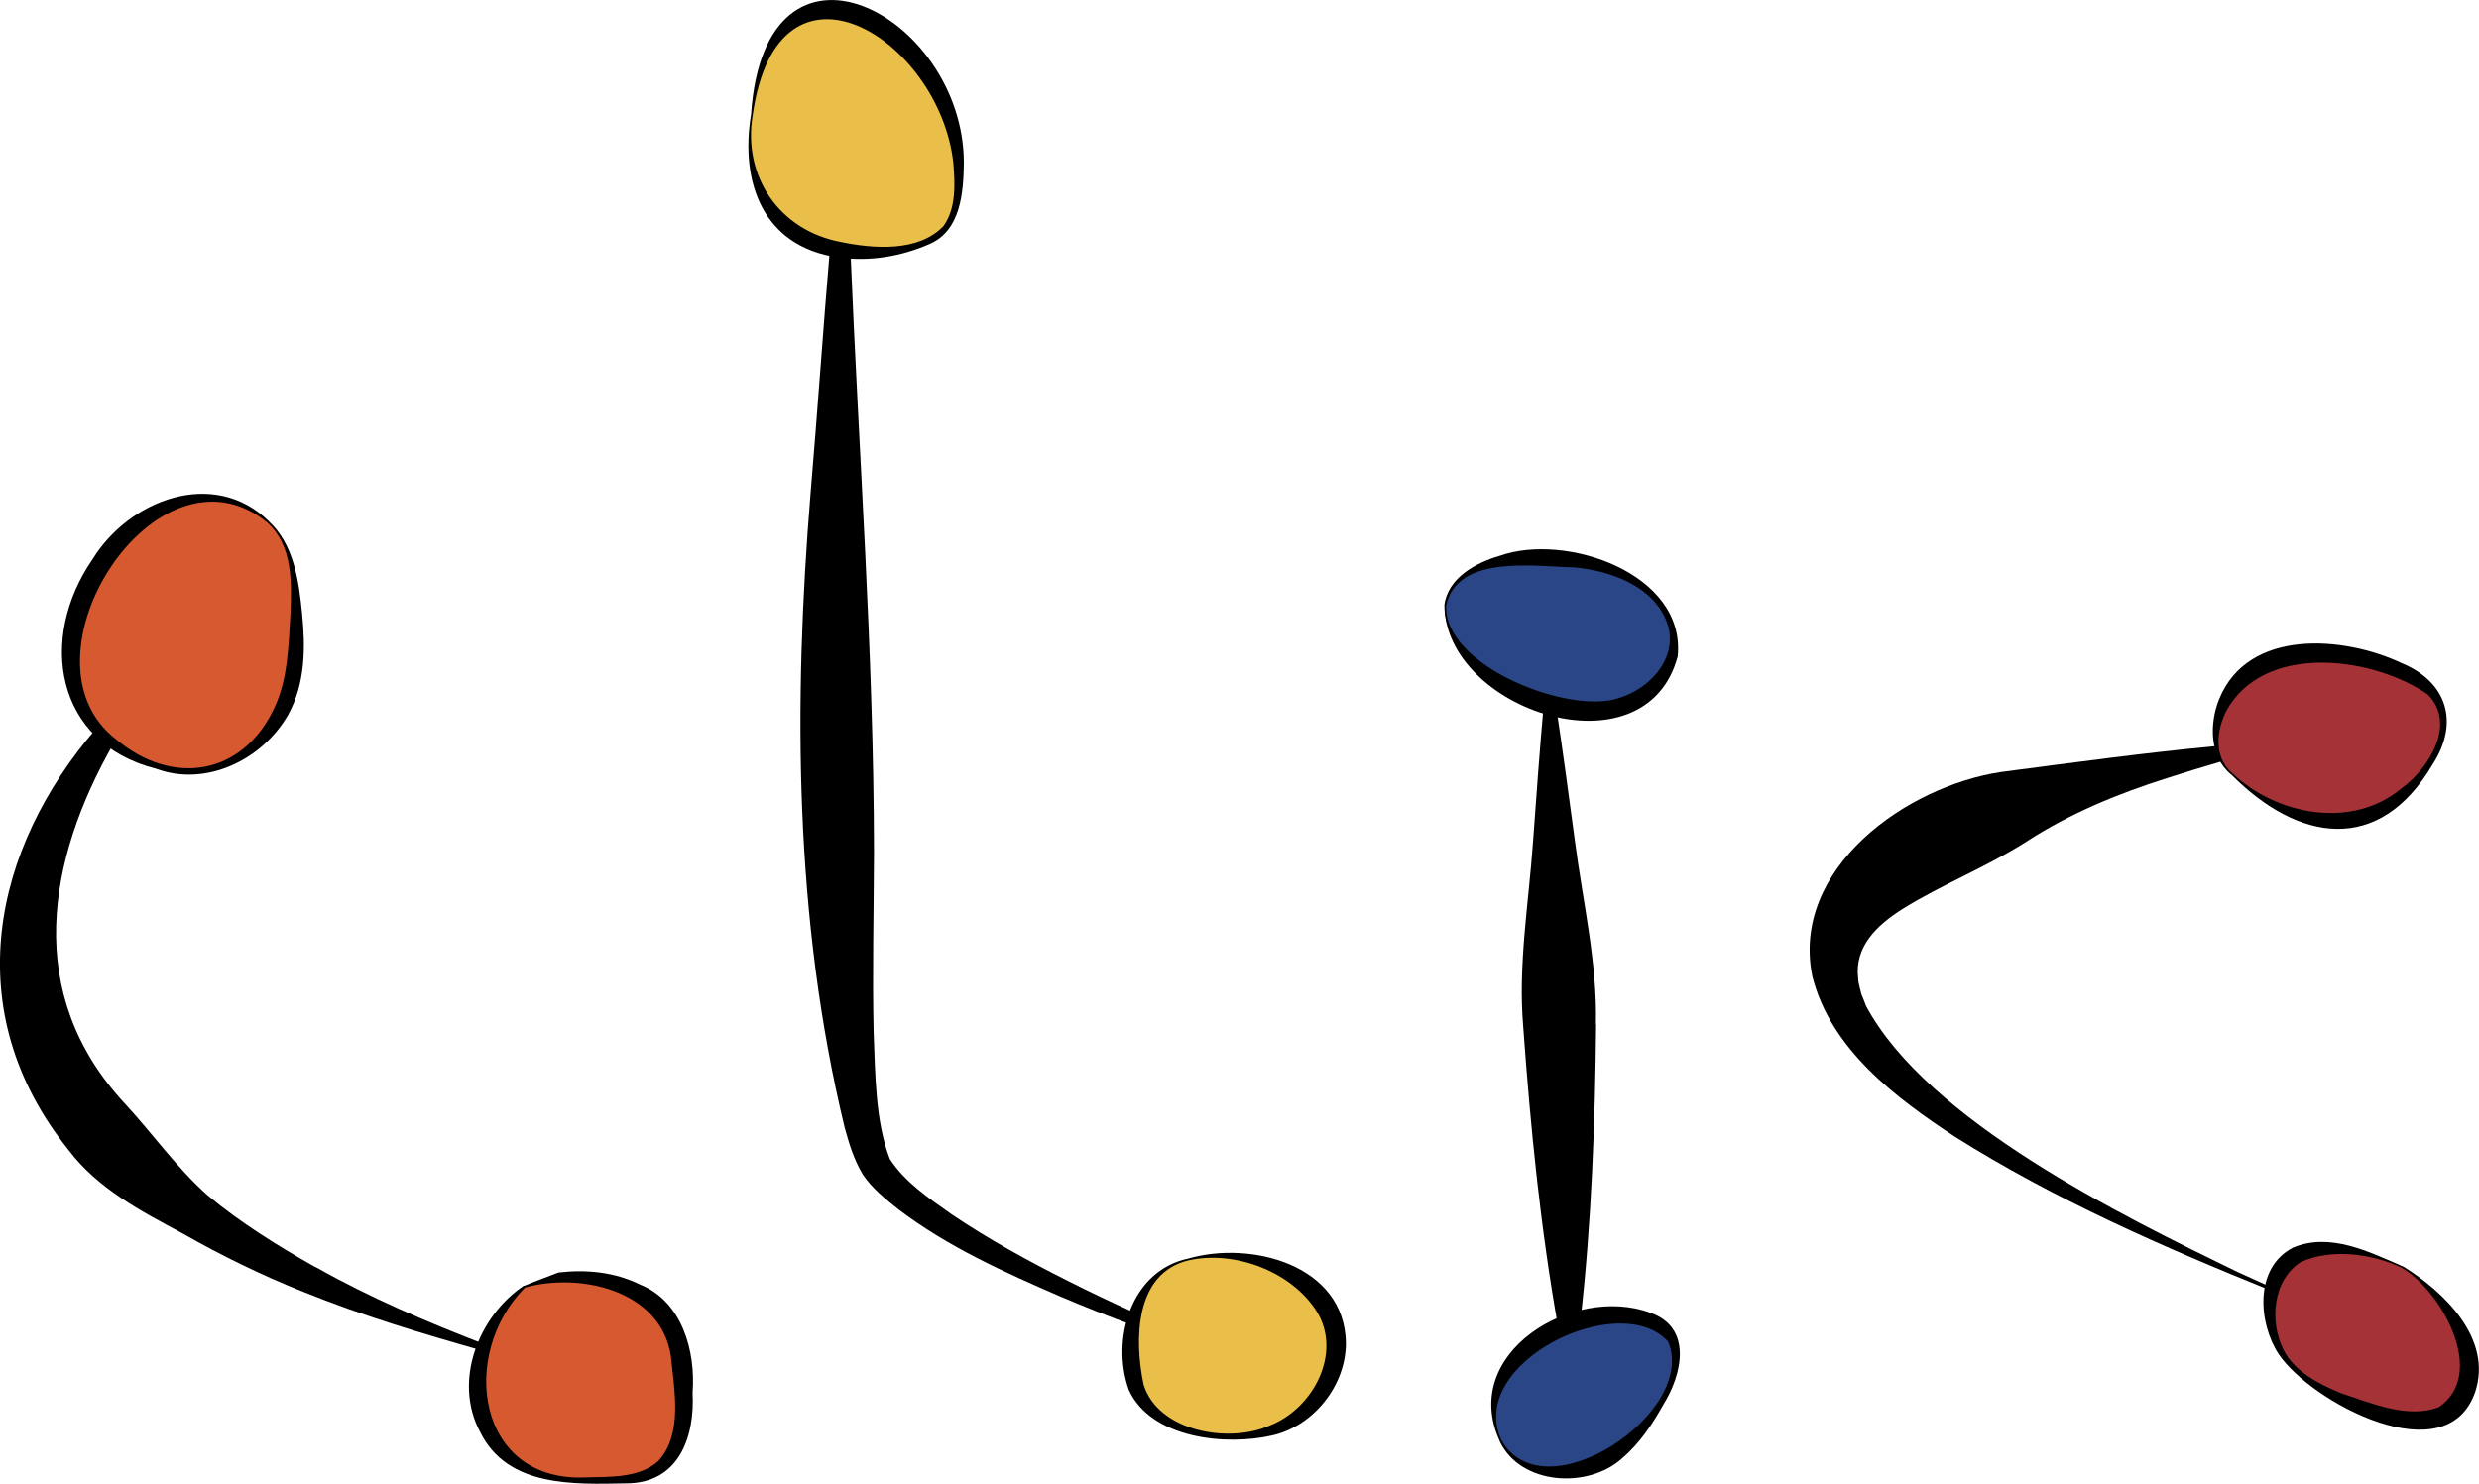
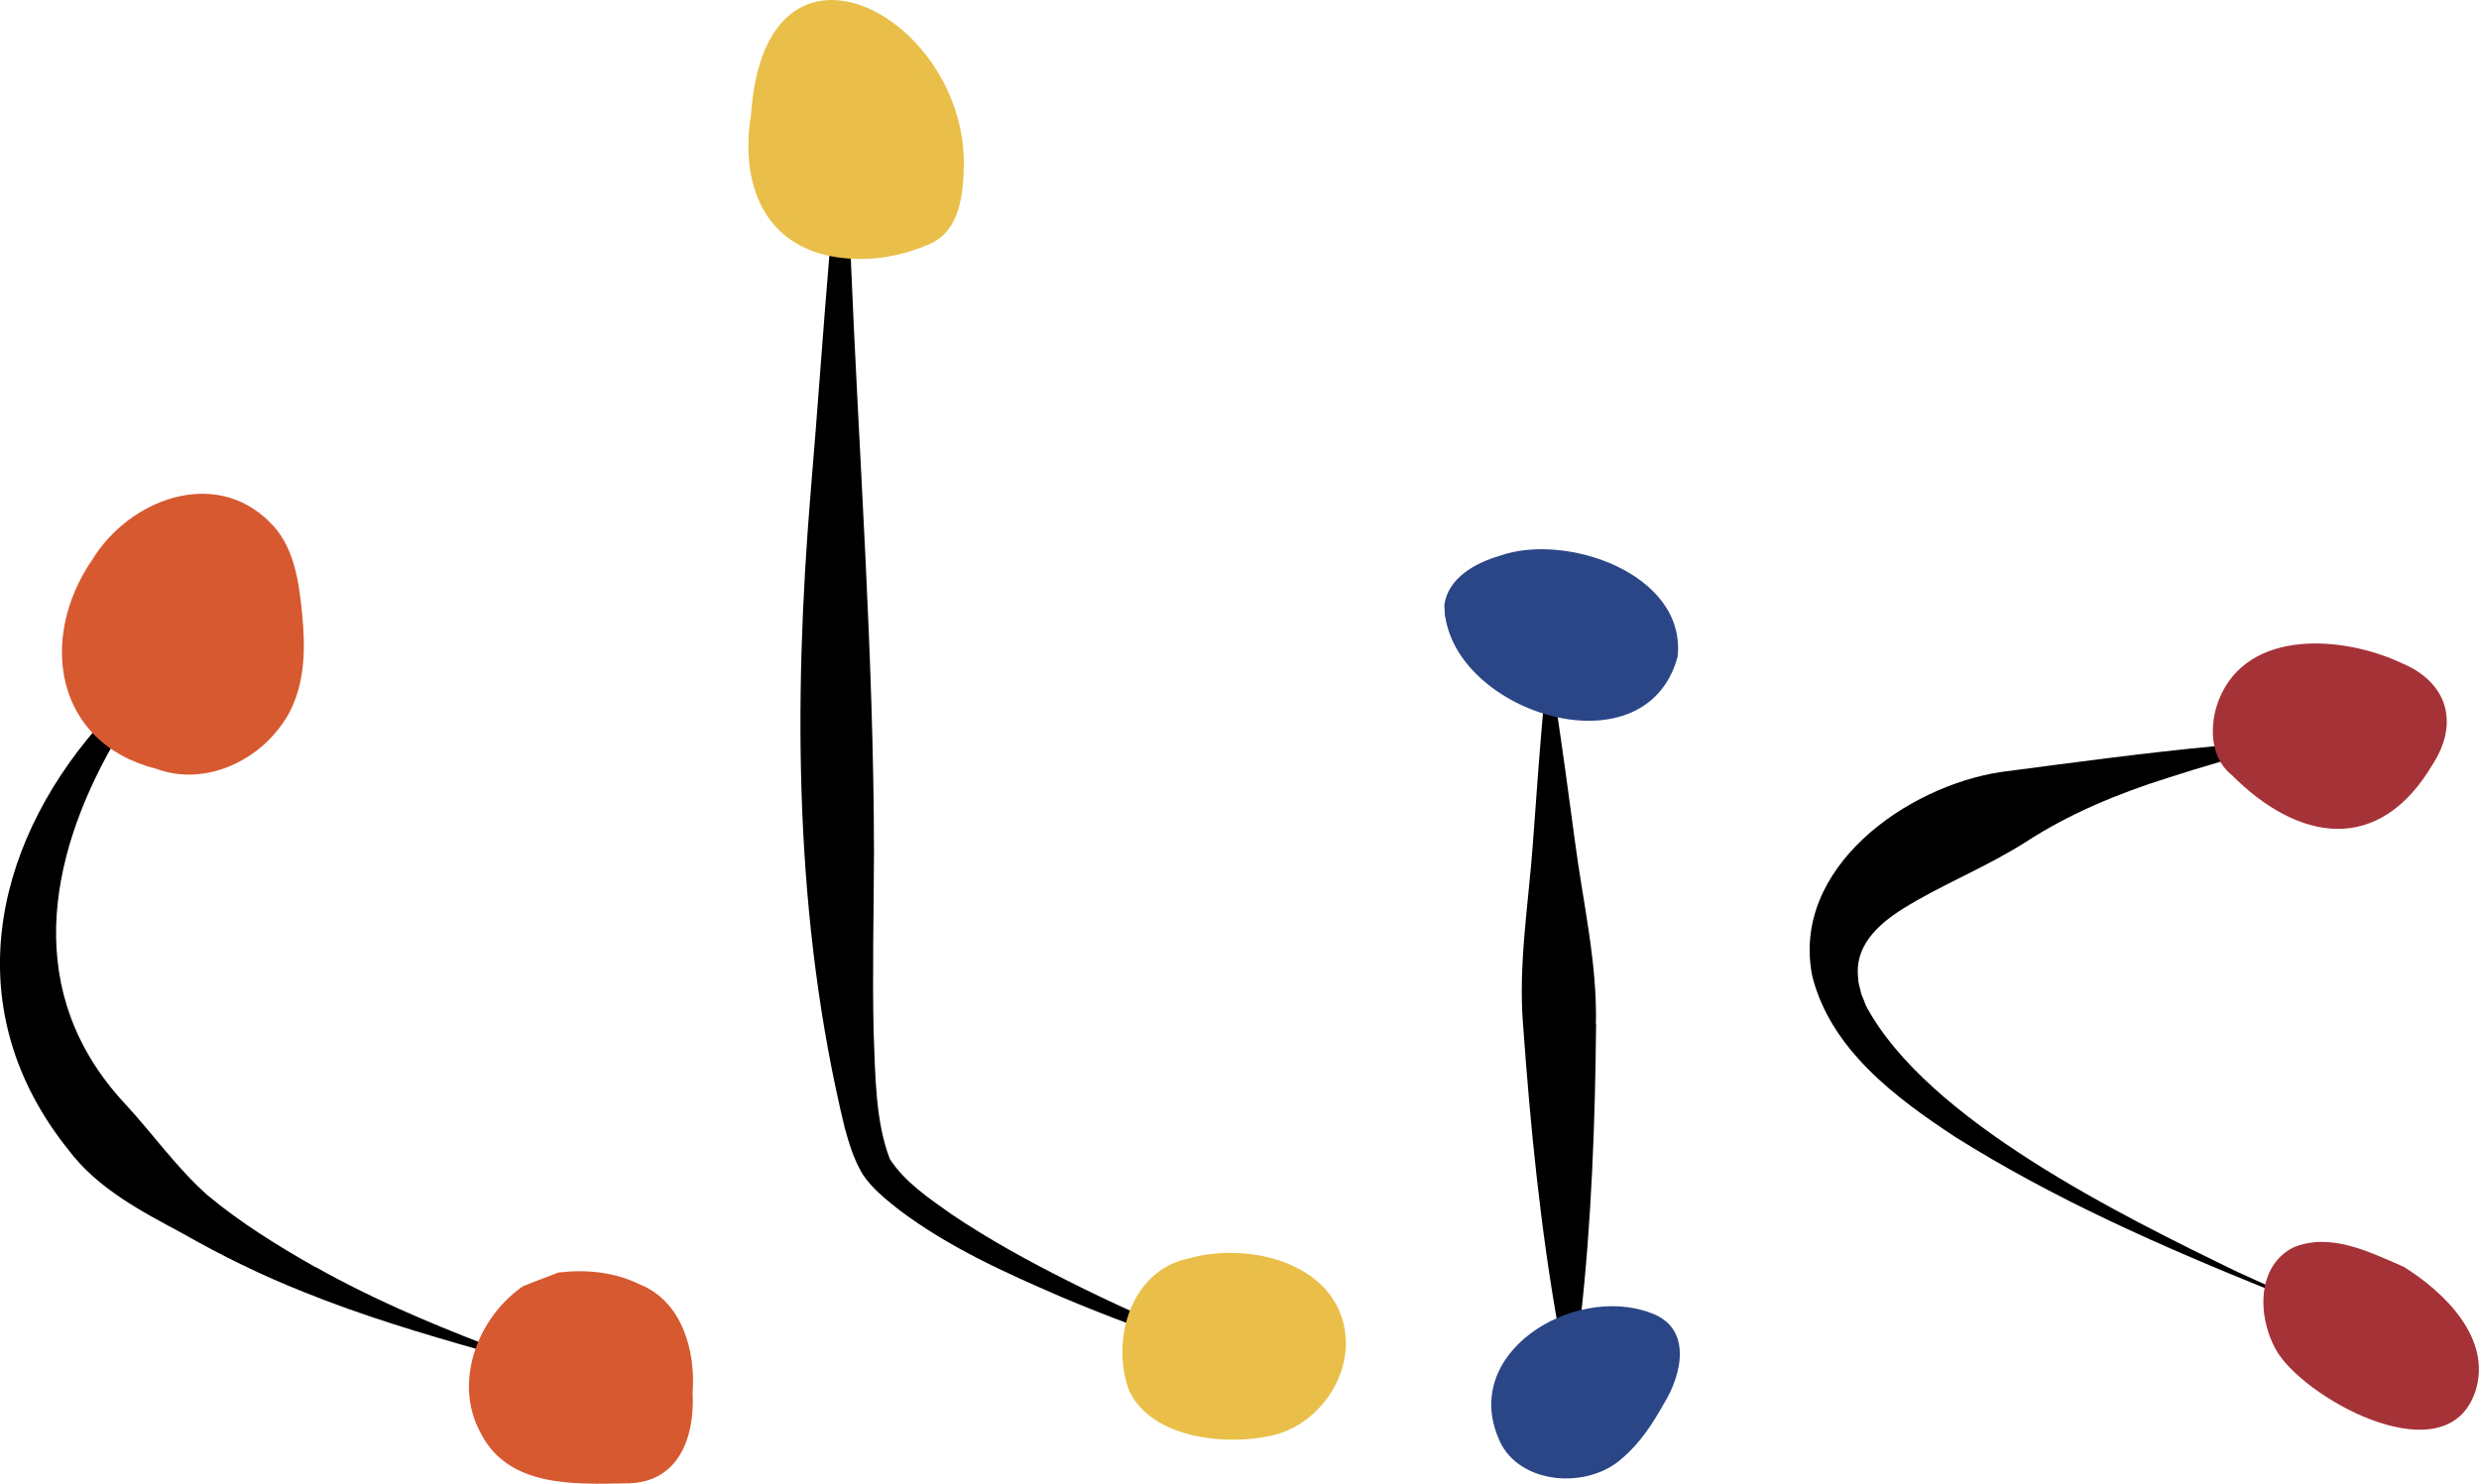
<svg xmlns="http://www.w3.org/2000/svg" width="34.92mm" height="20.907mm" viewBox="0 0 34.92 20.907" version="1.1" id="svg10471">
  <defs id="defs10468" />
  <g id="layer1" transform="translate(-114.8318,-120.5979)">
    <path class="st17" d="m 130.825,139.1 c -0.016,0.056 -0.026,0.114 -0.034,0.172 -0.344,-0.127 -0.683,-0.262 -1.021,-0.405 -0.794,-0.344 -1.577,-0.696 -2.278,-1.225 -0.183,-0.146 -0.376,-0.299 -0.508,-0.497 -0.135,-0.23 -0.193,-0.442 -0.254,-0.659 -0.709,-2.932 -0.725,-5.969 -0.479,-8.954 0.098,-1.151 0.175,-2.299 0.273,-3.448 0.095,0.026 0.191,0.045 0.288,0.056 0.114,2.826 0.328,5.654 0.331,8.475 -0.003,0.841 -0.024,1.685 -0.005,2.524 0.024,0.59 0.021,1.249 0.228,1.789 0.212,0.328 0.55,0.553 0.868,0.778 0.521,0.352 1.074,0.656 1.638,0.939 0.315,0.159 0.632,0.31 0.955,0.455 z" id="path690" style="stroke-width:0.265" />
    <path class="st17" d="m 137.312,135.03 c 0.021,-0.87 -0.185,-1.728 -0.296,-2.585 -0.085,-0.632 -0.169,-1.262 -0.265,-1.894 -0.058,-0.016 -0.114,-0.032 -0.172,-0.05 -0.058,0.654 -0.106,1.307 -0.153,1.963 -0.061,0.863 -0.212,1.73 -0.138,2.598 0.103,1.426 0.243,2.844 0.495,4.252 0.101,-0.045 0.206,-0.085 0.312,-0.114 0.156,-1.386 0.206,-2.775 0.22,-4.17 z" id="path692" style="stroke-width:0.265" />
    <path class="st17" d="m 146.356,138.523 c -1.635,-0.794 -4.376,-2.138 -5.239,-3.752 -0.013,-0.037 -0.05,-0.13 -0.066,-0.167 -0.013,-0.064 -0.045,-0.156 -0.045,-0.222 -0.053,-0.439 0.257,-0.746 0.63,-0.979 0.545,-0.341 1.175,-0.585 1.741,-0.947 0.606,-0.394 1.286,-0.675 1.979,-0.894 0.254,-0.082 0.511,-0.161 0.767,-0.235 -0.034,-0.066 -0.058,-0.14 -0.071,-0.217 -1.011,0.095 -2.019,0.233 -3.029,0.365 -1.331,0.198 -2.971,1.355 -2.662,2.881 0.262,1.032 1.177,1.712 2.013,2.262 1.405,0.884 2.921,1.548 4.453,2.167 0.003,-0.013 0.008,-0.029 0.013,-0.042 -0.164,-0.074 -0.328,-0.148 -0.487,-0.222 z" id="path694" style="stroke-width:0.265" />
    <path class="st17" d="m 119.278,138.454 c -0.529,-0.299 -1.05,-0.622 -1.519,-1.011 -0.439,-0.389 -0.781,-0.878 -1.172,-1.299 -1.431,-1.543 -1.087,-3.437 -0.159,-5.064 -0.09,-0.069 -0.169,-0.14 -0.238,-0.22 -1.46,1.688 -1.966,3.979 -0.394,5.94 0.407,0.542 1.021,0.863 1.598,1.172 0.561,0.32 1.13,0.598 1.717,0.831 0.823,0.333 1.667,0.585 2.516,0.826 0.011,-0.029 0.018,-0.061 0.032,-0.09 -0.818,-0.315 -1.632,-0.664 -2.379,-1.087 z" id="path696" style="stroke-width:0.265" />
    <path class="st24" d="m 118.609,127.953 c 0.339,0.302 0.384,0.807 0.397,1.262 0.011,0.392 0.011,0.794 -0.111,1.167 -0.222,0.688 -0.96,1.236 -1.662,1.061 -3.077,-0.77 -0.402,-5.083 1.378,-3.49 z" id="path698" style="fill:#d75930;fill-opacity:1;stroke-width:0.265" />
-     <path class="st21" d="m 118.617,127.942 c 0.357,0.328 0.426,0.849 0.471,1.307 0.045,0.46 0.05,0.971 -0.196,1.418 -0.365,0.64 -1.162,1.024 -1.863,0.762 -1.426,-0.36 -1.662,-1.839 -0.894,-2.95 0.513,-0.836 1.704,-1.299 2.484,-0.537 v 0 z m -0.016,0.021 c -1.564,-1.278 -3.609,1.918 -2.133,3.053 0.796,0.667 1.783,0.511 2.23,-0.447 0.185,-0.392 0.198,-0.852 0.225,-1.315 0.018,-0.447 0.034,-0.966 -0.323,-1.291 z" id="path700" style="stroke-width:0.265" />
+     <path class="st21" d="m 118.617,127.942 c 0.357,0.328 0.426,0.849 0.471,1.307 0.045,0.46 0.05,0.971 -0.196,1.418 -0.365,0.64 -1.162,1.024 -1.863,0.762 -1.426,-0.36 -1.662,-1.839 -0.894,-2.95 0.513,-0.836 1.704,-1.299 2.484,-0.537 v 0 z m -0.016,0.021 c -1.564,-1.278 -3.609,1.918 -2.133,3.053 0.796,0.667 1.783,0.511 2.23,-0.447 0.185,-0.392 0.198,-0.852 0.225,-1.315 0.018,-0.447 0.034,-0.966 -0.323,-1.291 z" id="path700" style="stroke-width:0.265;fill:#d75930;fill-opacity:1" />
    <path class="st24" d="m 122.223,138.727 c -0.378,0.336 -0.648,0.81 -0.669,1.315 -0.021,0.505 0.241,1.029 0.693,1.254 0.328,0.164 0.709,0.164 1.077,0.159 0.299,-0.003 0.624,-0.016 0.849,-0.212 0.283,-0.246 0.296,-0.675 0.288,-1.05 -0.008,-0.299 -0.018,-0.611 -0.148,-0.878 -0.273,-0.556 -0.976,-0.759 -1.595,-0.728 l -0.492,0.138 z" id="path704" style="fill:#d75930;fill-opacity:1;stroke-width:0.265" />
-     <path class="st21" d="m 122.228,138.74 c -0.937,0.939 -0.685,2.752 0.863,2.675 0.339,-0.008 0.754,0.008 1.013,-0.23 0.355,-0.381 0.222,-1.016 0.177,-1.49 -0.151,-0.929 -1.296,-1.169 -2.053,-0.955 z m -0.013,-0.024 c 0.156,-0.066 0.32,-0.124 0.484,-0.188 0.381,-0.045 0.783,-0.011 1.148,0.169 0.595,0.238 0.786,0.942 0.741,1.524 0.034,0.635 -0.201,1.281 -0.939,1.278 -0.736,0.013 -1.667,0.058 -2.053,-0.722 -0.386,-0.72 -0.024,-1.635 0.616,-2.064 v 0 z" id="path706" style="stroke-width:0.265" />
+     <path class="st21" d="m 122.228,138.74 c -0.937,0.939 -0.685,2.752 0.863,2.675 0.339,-0.008 0.754,0.008 1.013,-0.23 0.355,-0.381 0.222,-1.016 0.177,-1.49 -0.151,-0.929 -1.296,-1.169 -2.053,-0.955 z m -0.013,-0.024 c 0.156,-0.066 0.32,-0.124 0.484,-0.188 0.381,-0.045 0.783,-0.011 1.148,0.169 0.595,0.238 0.786,0.942 0.741,1.524 0.034,0.635 -0.201,1.281 -0.939,1.278 -0.736,0.013 -1.667,0.058 -2.053,-0.722 -0.386,-0.72 -0.024,-1.635 0.616,-2.064 v 0 z" id="path706" style="stroke-width:0.265;fill:#d75930;fill-opacity:1" />
    <path class="st26" d="m 135.19,129.125 c 0,0 0,-0.003 0,-0.005 0.108,-0.736 1.476,-0.722 1.979,-0.609 0.598,0.135 1.249,0.537 1.244,1.151 -0.005,0.564 -0.614,0.971 -1.177,0.963 -0.68,-0.008 -1.696,-0.484 -1.982,-1.138 -0.05,-0.114 -0.082,-0.238 -0.066,-0.362 z" id="path710" style="fill:#2a4687;fill-opacity:1;stroke-width:0.265" />
-     <path class="st21" d="m 135.177,129.125 c 0.05,-0.384 0.442,-0.598 0.781,-0.696 0.929,-0.331 2.625,0.249 2.506,1.418 -0.45,1.693 -3.273,0.762 -3.286,-0.722 z m 0.026,0.003 c -0.04,0.857 1.736,1.543 2.426,1.307 0.463,-0.132 0.884,-0.614 0.667,-1.109 -0.209,-0.487 -0.794,-0.685 -1.278,-0.733 -0.558,-0.011 -1.651,-0.191 -1.815,0.532 v 0 z" id="path712" style="stroke-width:0.265" />
+     <path class="st21" d="m 135.177,129.125 c 0.05,-0.384 0.442,-0.598 0.781,-0.696 0.929,-0.331 2.625,0.249 2.506,1.418 -0.45,1.693 -3.273,0.762 -3.286,-0.722 z m 0.026,0.003 c -0.04,0.857 1.736,1.543 2.426,1.307 0.463,-0.132 0.884,-0.614 0.667,-1.109 -0.209,-0.487 -0.794,-0.685 -1.278,-0.733 -0.558,-0.011 -1.651,-0.191 -1.815,0.532 v 0 z" id="path712" style="stroke-width:0.265;fill:#2a4687;fill-opacity:1" />
    <path class="st26" d="m 135.968,140.896 c 0.204,0.487 0.942,0.532 1.418,0.304 0.706,-0.336 1.773,-1.937 0.378,-2.066 -0.958,-0.087 -2.238,0.704 -1.797,1.762 z" id="path716" style="fill:#2a4687;fill-opacity:1;stroke-width:0.265" />
-     <path class="st21" d="m 135.981,140.891 c 0.606,1.061 2.77,-0.394 2.349,-1.389 -0.683,-0.754 -2.85,0.296 -2.349,1.389 z m -0.024,0.011 c -0.569,-1.238 1.032,-2.204 2.114,-1.81 0.614,0.209 0.45,0.881 0.196,1.289 -0.156,0.278 -0.331,0.548 -0.585,0.765 -0.484,0.439 -1.437,0.376 -1.725,-0.241 v 0 z" id="path718" style="stroke-width:0.265" />
+     <path class="st21" d="m 135.981,140.891 c 0.606,1.061 2.77,-0.394 2.349,-1.389 -0.683,-0.754 -2.85,0.296 -2.349,1.389 z m -0.024,0.011 c -0.569,-1.238 1.032,-2.204 2.114,-1.81 0.614,0.209 0.45,0.881 0.196,1.289 -0.156,0.278 -0.331,0.548 -0.585,0.765 -0.484,0.439 -1.437,0.376 -1.725,-0.241 v 0 z" id="path718" style="stroke-width:0.265;fill:#2a4687;fill-opacity:1" />
    <path class="st14" d="m 148.681,138.454 c -0.225,-0.127 -0.466,-0.18 -0.765,-0.235 -0.381,-0.071 -0.868,-0.064 -1.056,0.458 -0.111,0.307 -0.053,0.685 0.085,0.939 0.138,0.254 0.344,0.405 0.55,0.529 0.389,0.23 0.802,0.384 1.225,0.455 0.294,0.05 0.656,0.011 0.82,-0.376 0.22,-0.513 -0.098,-0.997 -0.331,-1.291 -0.185,-0.23 -0.355,-0.378 -0.534,-0.479 z" id="path722" style="fill:#a53237;fill-opacity:1;stroke-width:0.265" />
-     <path class="st21" d="m 148.673,138.465 c -0.423,-0.204 -1.003,-0.28 -1.429,-0.085 -0.397,0.249 -0.452,0.844 -0.238,1.254 0.161,0.296 0.482,0.46 0.791,0.59 0.431,0.143 0.953,0.37 1.389,0.201 0.683,-0.463 0.05,-1.619 -0.513,-1.958 v 0 z m 0.013,-0.021 c 0.574,0.357 1.259,1.013 1.013,1.765 -0.402,1.172 -2.31,0.148 -2.768,-0.529 -0.286,-0.434 -0.352,-1.217 0.201,-1.503 0.521,-0.22 1.077,0.061 1.55,0.267 v 0 z" id="path724" style="stroke-width:0.265" />
+     <path class="st21" d="m 148.673,138.465 c -0.423,-0.204 -1.003,-0.28 -1.429,-0.085 -0.397,0.249 -0.452,0.844 -0.238,1.254 0.161,0.296 0.482,0.46 0.791,0.59 0.431,0.143 0.953,0.37 1.389,0.201 0.683,-0.463 0.05,-1.619 -0.513,-1.958 v 0 z m 0.013,-0.021 c 0.574,0.357 1.259,1.013 1.013,1.765 -0.402,1.172 -2.31,0.148 -2.768,-0.529 -0.286,-0.434 -0.352,-1.217 0.201,-1.503 0.521,-0.22 1.077,0.061 1.55,0.267 v 0 z" id="path724" style="stroke-width:0.265;fill:#a53237;fill-opacity:1" />
    <path class="st14" d="m 146.266,131.501 c 0.556,0.537 1.458,0.934 2.188,0.46 0.624,-0.407 1.246,-1.363 0.352,-1.831 -0.558,-0.294 -1.622,-0.516 -2.262,-0.077 -0.505,0.349 -0.675,1.109 -0.286,1.442 0,0 0.005,0.003 0.008,0.005 z" id="path728" style="fill:#a53237;fill-opacity:1;stroke-width:0.265" />
-     <path class="st21" d="m 146.274,131.49 c 0.627,0.598 1.693,0.796 2.384,0.217 0.389,-0.278 0.786,-0.918 0.368,-1.326 -0.746,-0.516 -2.207,-0.722 -2.781,0.146 -0.185,0.28 -0.259,0.717 0.029,0.963 z m -0.018,0.018 c -0.302,-0.254 -0.304,-0.714 -0.164,-1.061 0.407,-1 1.759,-0.889 2.572,-0.505 0.643,0.267 0.812,0.841 0.437,1.423 -0.757,1.286 -1.897,1.098 -2.842,0.143 v 0 z" id="path730" style="stroke-width:0.265" />
+     <path class="st21" d="m 146.274,131.49 c 0.627,0.598 1.693,0.796 2.384,0.217 0.389,-0.278 0.786,-0.918 0.368,-1.326 -0.746,-0.516 -2.207,-0.722 -2.781,0.146 -0.185,0.28 -0.259,0.717 0.029,0.963 z m -0.018,0.018 c -0.302,-0.254 -0.304,-0.714 -0.164,-1.061 0.407,-1 1.759,-0.889 2.572,-0.505 0.643,0.267 0.812,0.841 0.437,1.423 -0.757,1.286 -1.897,1.098 -2.842,0.143 v 0 z" id="path730" style="stroke-width:0.265;fill:#a53237;fill-opacity:1" />
    <path class="st19" d="m 125.422,122.217 c -0.042,0.394 -0.034,0.81 0.146,1.159 0.365,0.709 1.326,0.913 2.095,0.706 0.172,-0.045 0.349,-0.114 0.468,-0.246 0.124,-0.138 0.169,-0.328 0.191,-0.513 0.262,-2.146 -2.585,-4.006 -2.9,-1.109 z" id="path734" style="fill:#e9bf49;fill-opacity:1;stroke-width:0.265" />
-     <path class="st21" d="m 125.435,122.217 c -0.146,0.87 0.378,1.63 1.241,1.791 0.458,0.095 1.093,0.146 1.447,-0.225 0.18,-0.254 0.161,-0.593 0.138,-0.889 -0.196,-1.762 -2.477,-3.175 -2.826,-0.675 v 0 z m -0.024,-0.003 c 0.196,-2.897 2.987,-1.413 2.998,0.669 -0.005,0.421 -0.04,0.963 -0.484,1.154 -0.4,0.175 -0.844,0.251 -1.289,0.188 -1.061,-0.153 -1.381,-1.061 -1.225,-2.011 z" id="path736" style="stroke-width:0.265" />
+     <path class="st21" d="m 125.435,122.217 c -0.146,0.87 0.378,1.63 1.241,1.791 0.458,0.095 1.093,0.146 1.447,-0.225 0.18,-0.254 0.161,-0.593 0.138,-0.889 -0.196,-1.762 -2.477,-3.175 -2.826,-0.675 v 0 z m -0.024,-0.003 c 0.196,-2.897 2.987,-1.413 2.998,0.669 -0.005,0.421 -0.04,0.963 -0.484,1.154 -0.4,0.175 -0.844,0.251 -1.289,0.188 -1.061,-0.153 -1.381,-1.061 -1.225,-2.011 z" id="path736" style="stroke-width:0.265;fill:#e9bf49;fill-opacity:1" />
    <path class="st19" d="m 131.571,138.346 c -0.286,0.077 -0.532,0.243 -0.669,0.54 -0.114,0.246 -0.143,0.527 -0.138,0.799 0.005,0.217 0.032,0.439 0.148,0.622 0.132,0.212 0.368,0.344 0.603,0.426 0.5,0.175 1.082,0.161 1.529,-0.122 0.447,-0.283 0.717,-0.86 0.564,-1.365 -0.122,-0.397 -0.474,-0.691 -0.865,-0.826 -0.352,-0.122 -0.796,-0.175 -1.172,-0.071 z" id="path740" style="fill:#e9bf49;fill-opacity:1;stroke-width:0.265" />
-     <path class="st21" d="m 131.576,138.356 c -0.765,0.18 -0.767,1.135 -0.635,1.752 0.201,0.656 1.196,0.836 1.775,0.577 0.614,-0.238 1.024,-1.019 0.667,-1.603 -0.349,-0.561 -1.151,-0.873 -1.81,-0.725 v 0 z m -0.008,-0.024 c 0.881,-0.257 2.209,0.085 2.223,1.193 -0.003,0.601 -0.458,1.162 -1.027,1.296 -0.656,0.156 -1.722,0.048 -2.032,-0.64 -0.254,-0.712 0.032,-1.68 0.836,-1.849 z" id="path742" style="stroke-width:0.265" />
+     <path class="st21" d="m 131.576,138.356 c -0.765,0.18 -0.767,1.135 -0.635,1.752 0.201,0.656 1.196,0.836 1.775,0.577 0.614,-0.238 1.024,-1.019 0.667,-1.603 -0.349,-0.561 -1.151,-0.873 -1.81,-0.725 v 0 z m -0.008,-0.024 c 0.881,-0.257 2.209,0.085 2.223,1.193 -0.003,0.601 -0.458,1.162 -1.027,1.296 -0.656,0.156 -1.722,0.048 -2.032,-0.64 -0.254,-0.712 0.032,-1.68 0.836,-1.849 z" id="path742" style="stroke-width:0.265;fill:#e9bf49;fill-opacity:1" />
  </g>
</svg>
